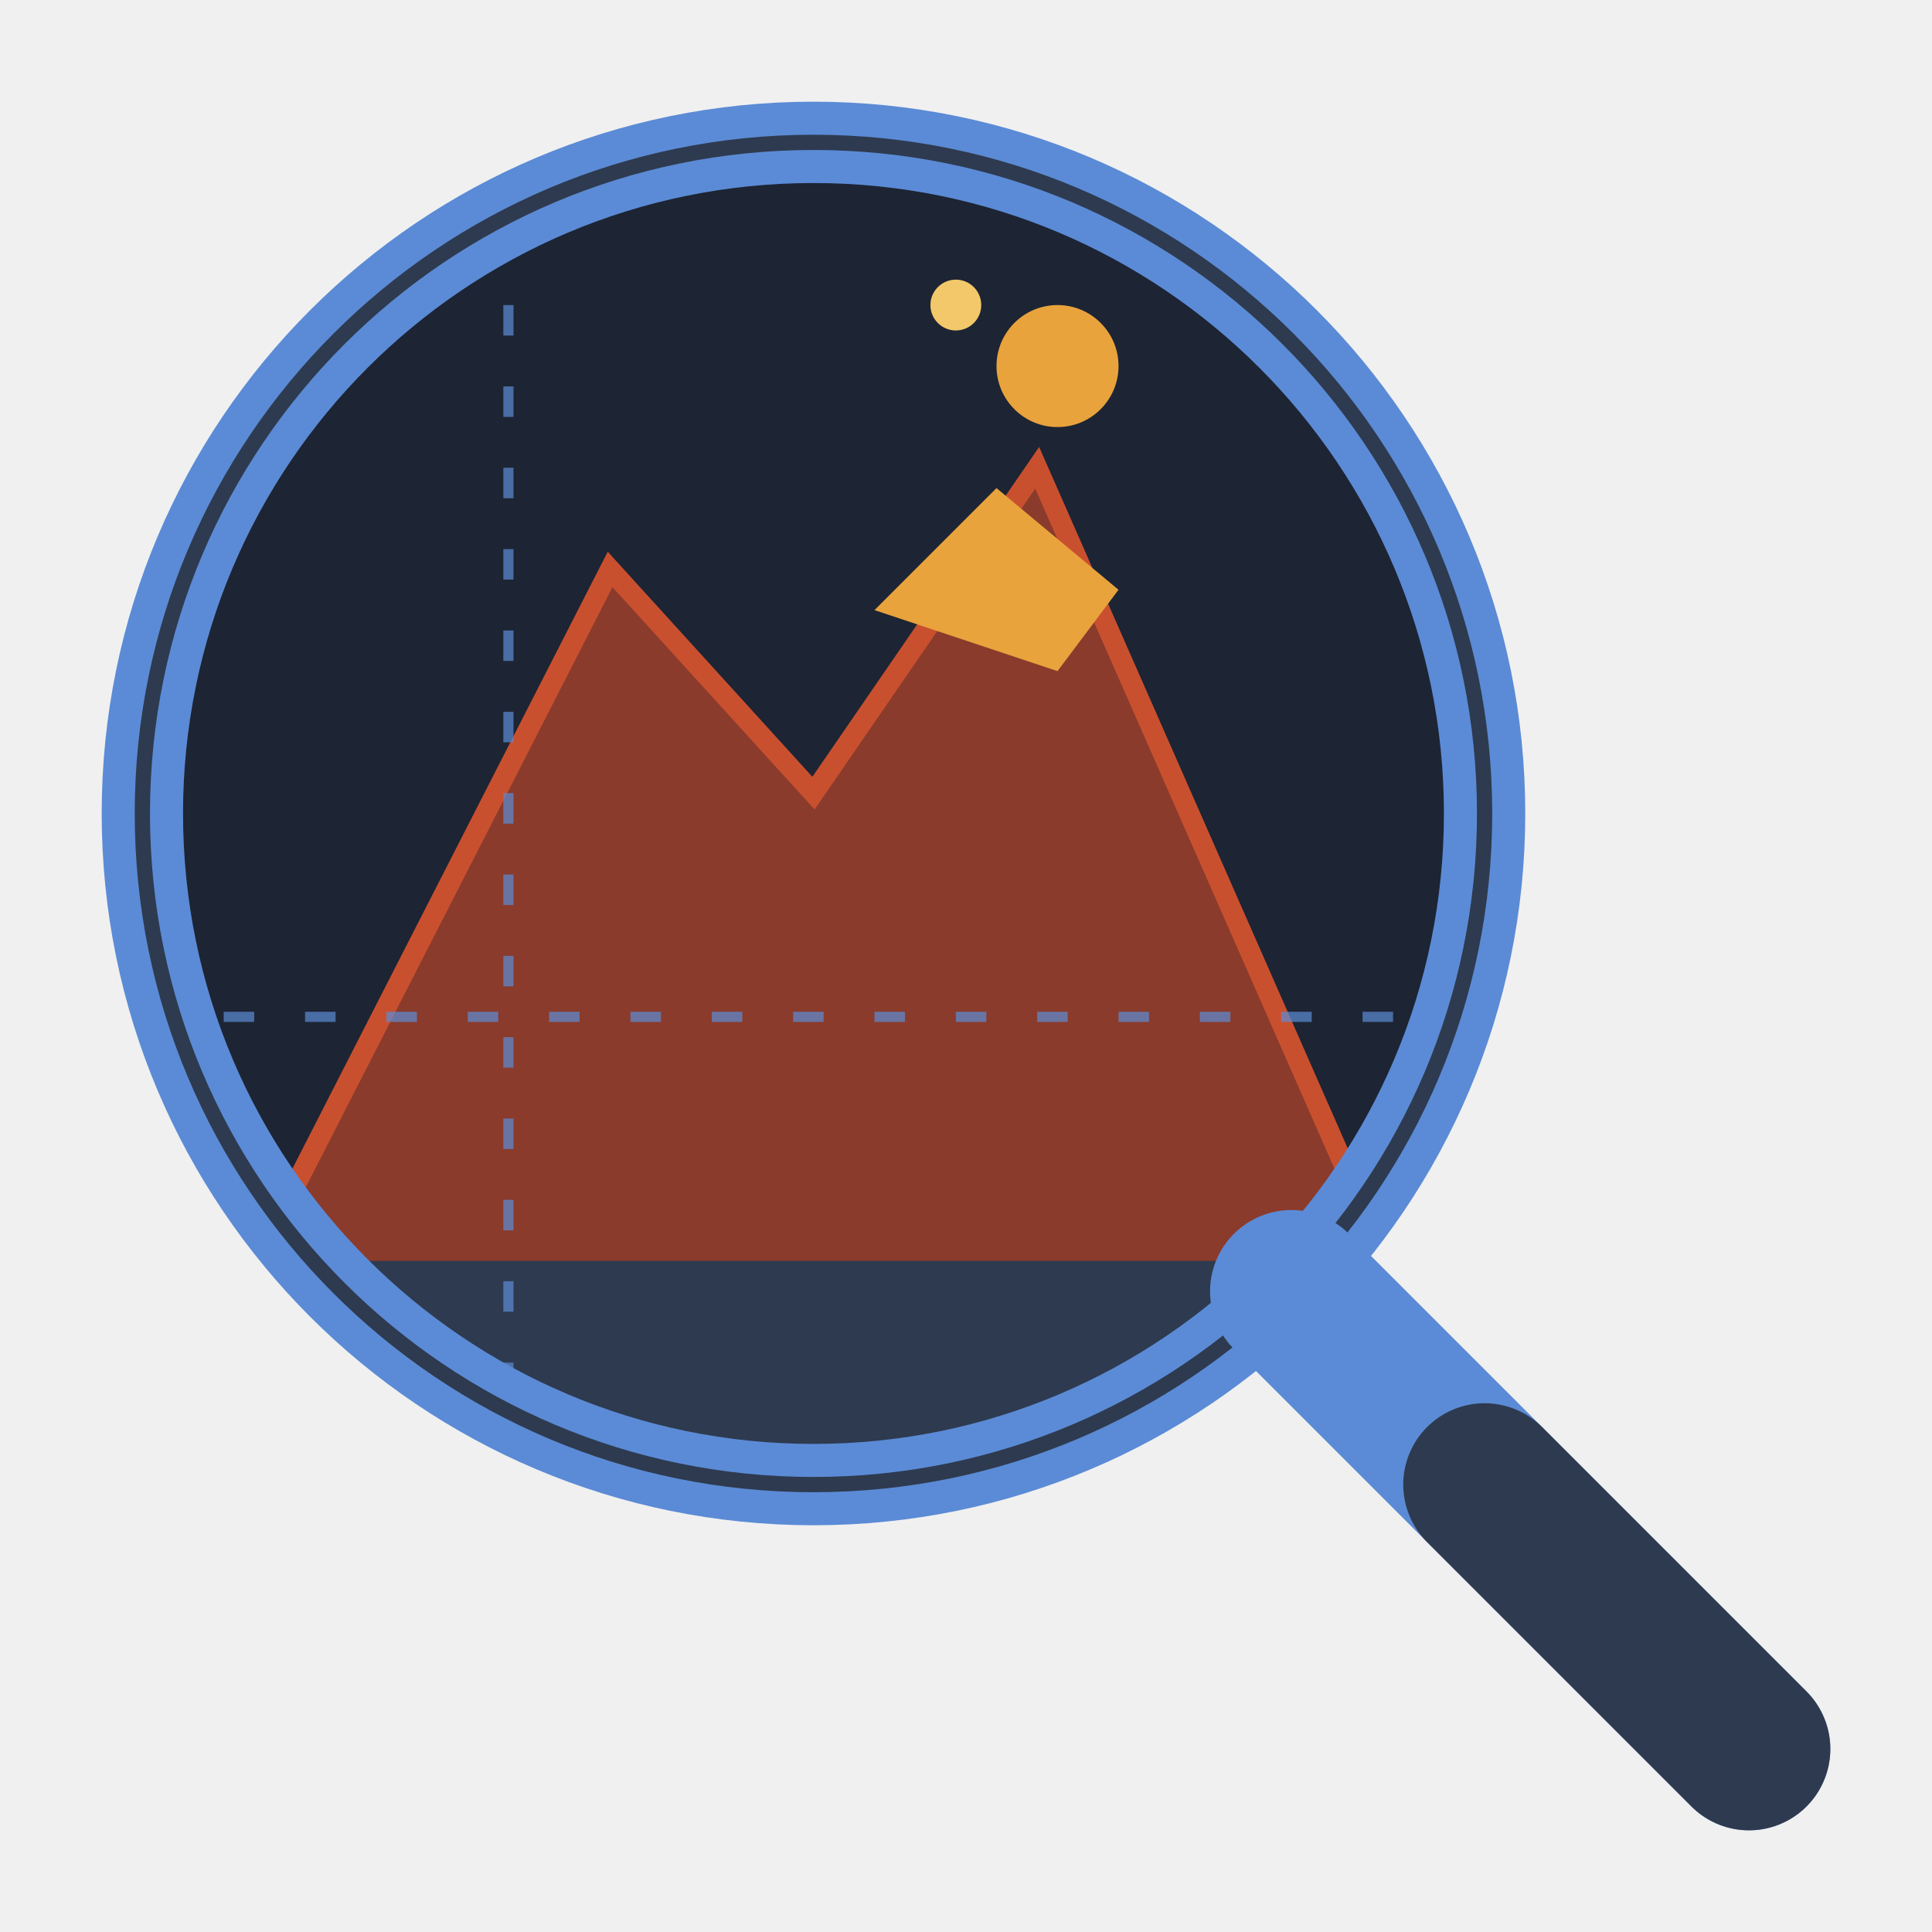
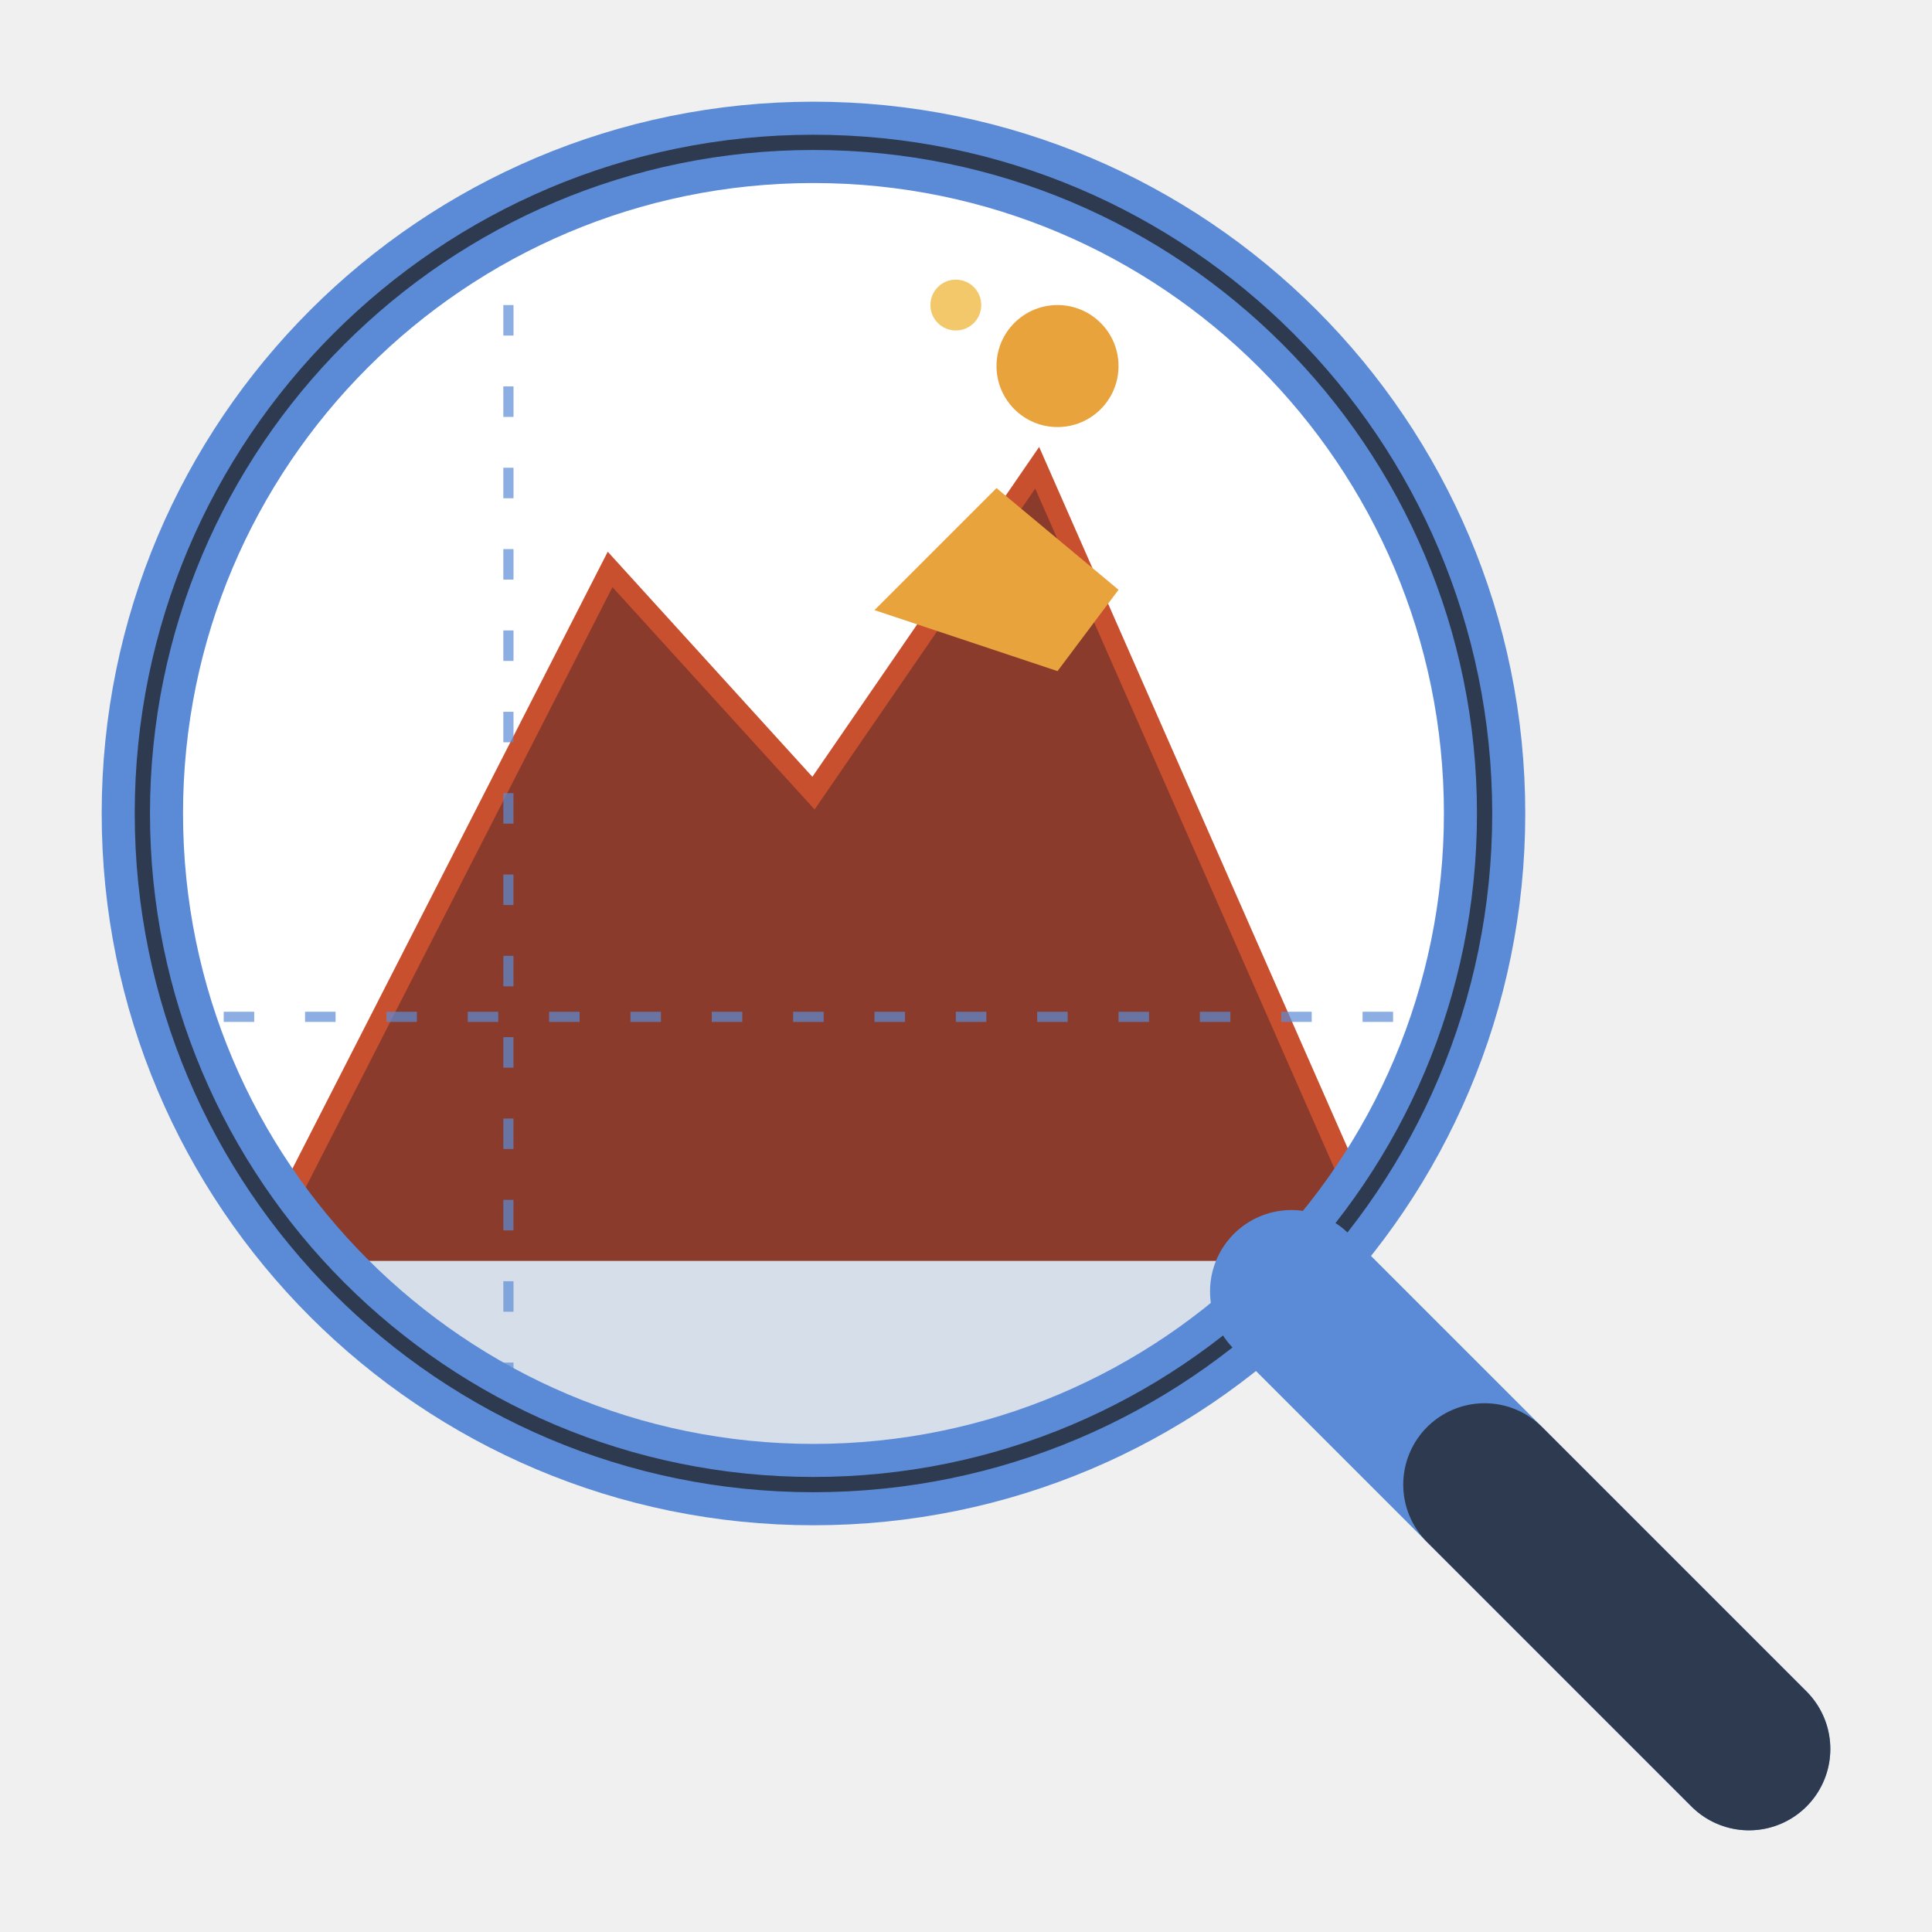
<svg xmlns="http://www.w3.org/2000/svg" viewBox="110 40 190 190" width="1024" height="1024">
  <defs>
    <clipPath id="lensclip">
      <circle cx="190" cy="120" r="66" />
    </clipPath>
  </defs>
  <g clip-path="url(#lensclip)">
-     <rect x="124" y="54" width="132" height="132" fill="#1d2433" />
+     <rect x="124" y="54" width="132" height="132" fill="#ffffff" />
    <path d="M124 186 L170 96 L190 118 L212 86 L256 186 Z" fill="#8a3b2c" />
    <path d="M124 186 L170 96 L190 118 L212 86 L256 186 Z" fill="none" stroke="#c9502f" stroke-width="2" />
    <path d="M196 100 L208 88 L220 98 L214 106 Z" fill="#e8a33c" />
    <circle cx="214" cy="76" r="6" fill="#e8a33c" />
    <circle cx="226" cy="64" r="3.5" fill="#f2c86a" />
    <circle cx="204" cy="70" r="2.5" fill="#f2c86a" />
-     <rect x="124" y="164" width="132" height="22" fill="#2e3a4f" />
+     <rect x="124" y="164" width="132" height="22" fill="#d6deea" />
    <line x1="124" y1="140" x2="256" y2="140" stroke="#5b8bd6" stroke-width="1" stroke-dasharray="3 5" opacity="0.7" />
    <line x1="160" y1="54" x2="160" y2="186" stroke="#5b8bd6" stroke-width="1" stroke-dasharray="3 5" opacity="0.7" />
  </g>
  <circle cx="190" cy="120" r="66" fill="none" stroke="#5b8bd6" stroke-width="8" />
  <circle cx="190" cy="120" r="66" fill="none" stroke="#2e3a4f" stroke-width="1.5" />
  <line x1="237" y1="167" x2="282" y2="212" stroke="#5b8bd6" stroke-width="16" stroke-linecap="round" />
  <line x1="256" y1="186" x2="282" y2="212" stroke="#2e3a4f" stroke-width="16" stroke-linecap="round" />
</svg>
